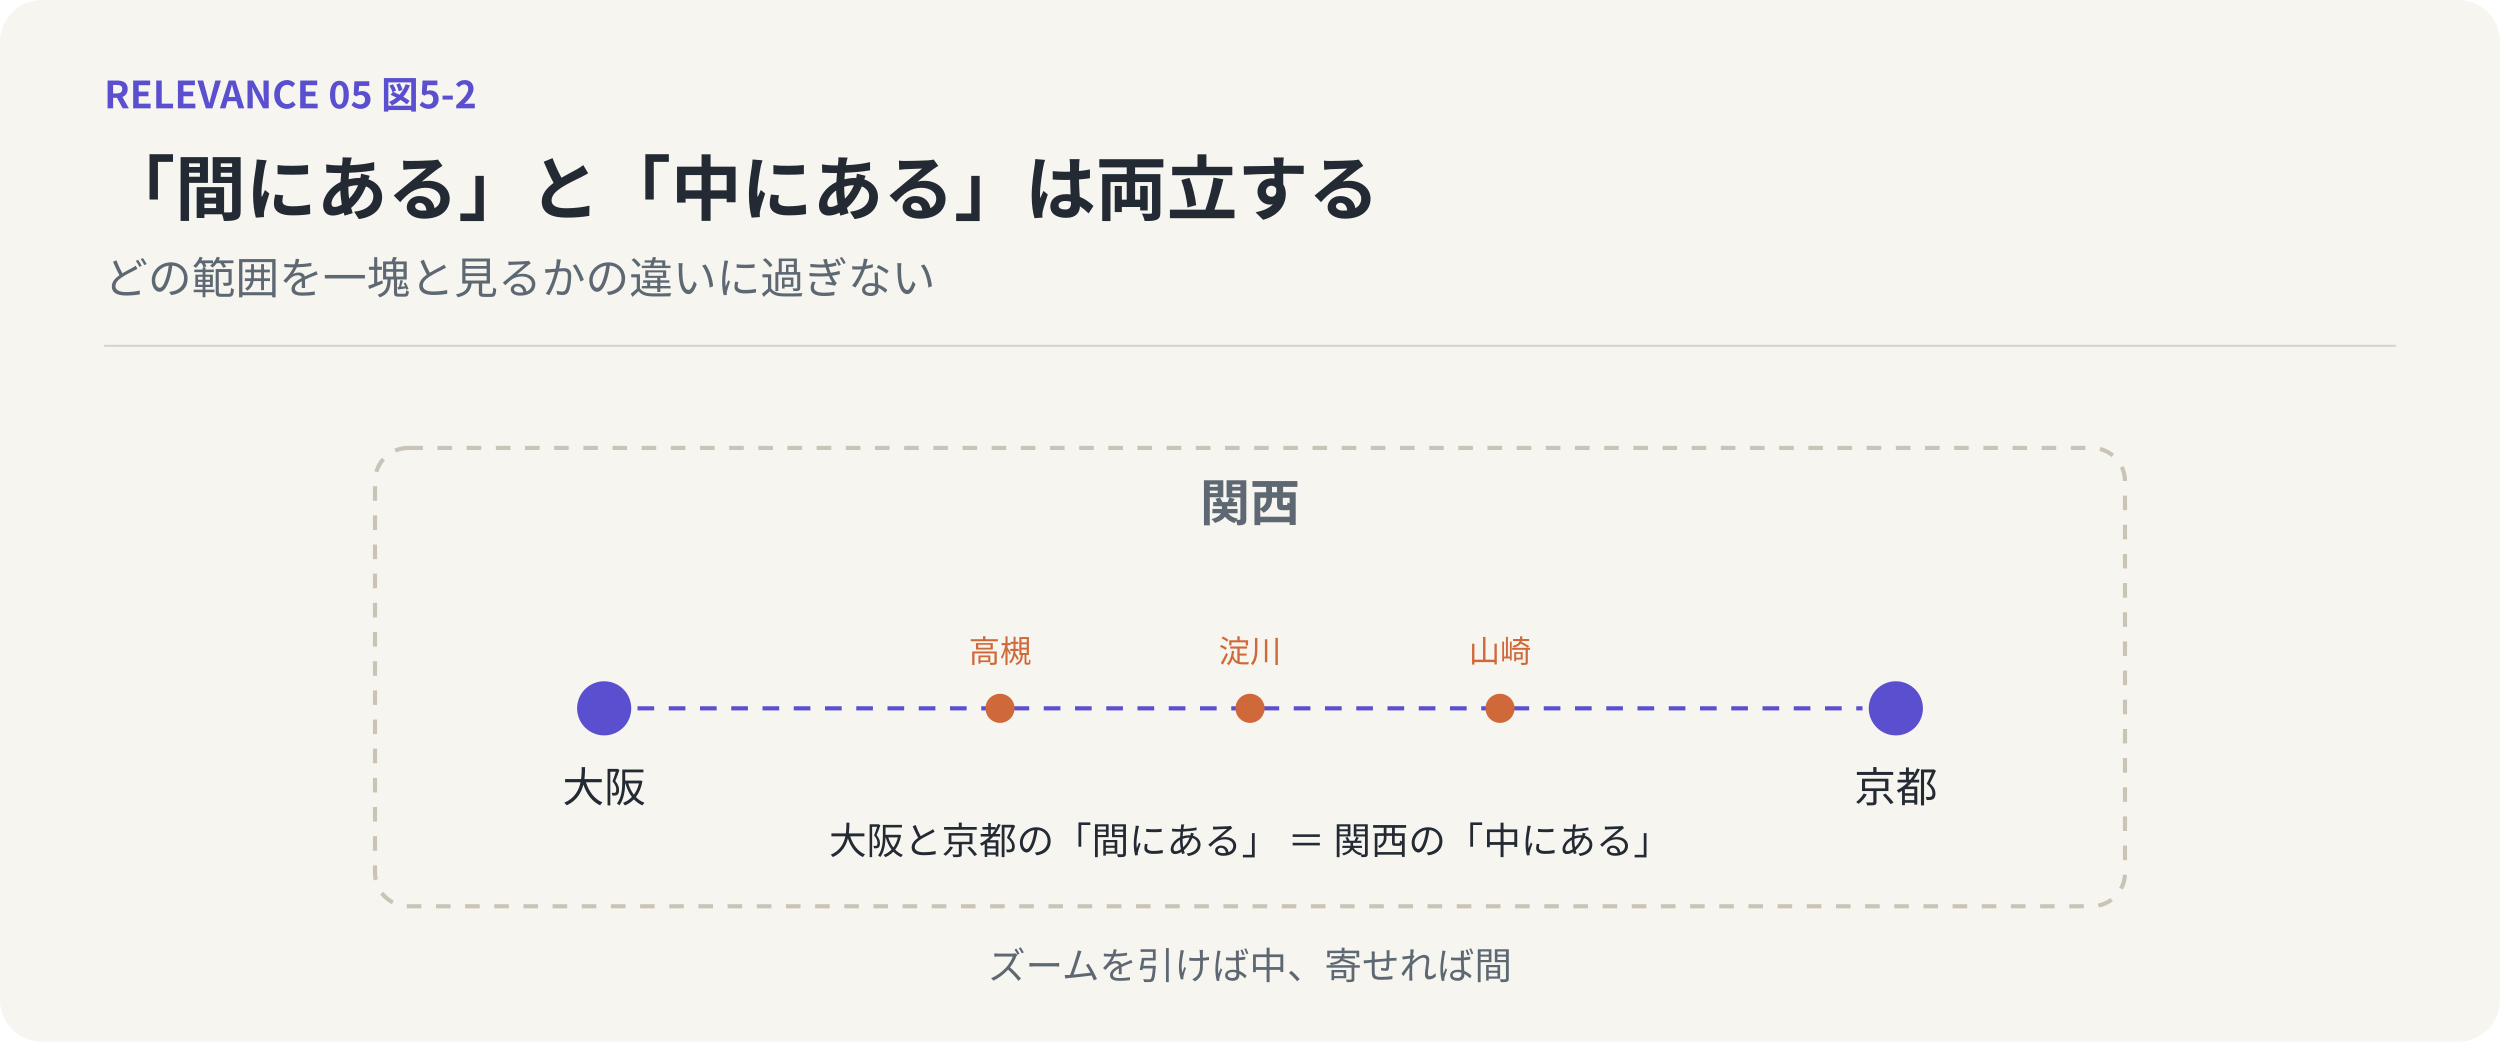
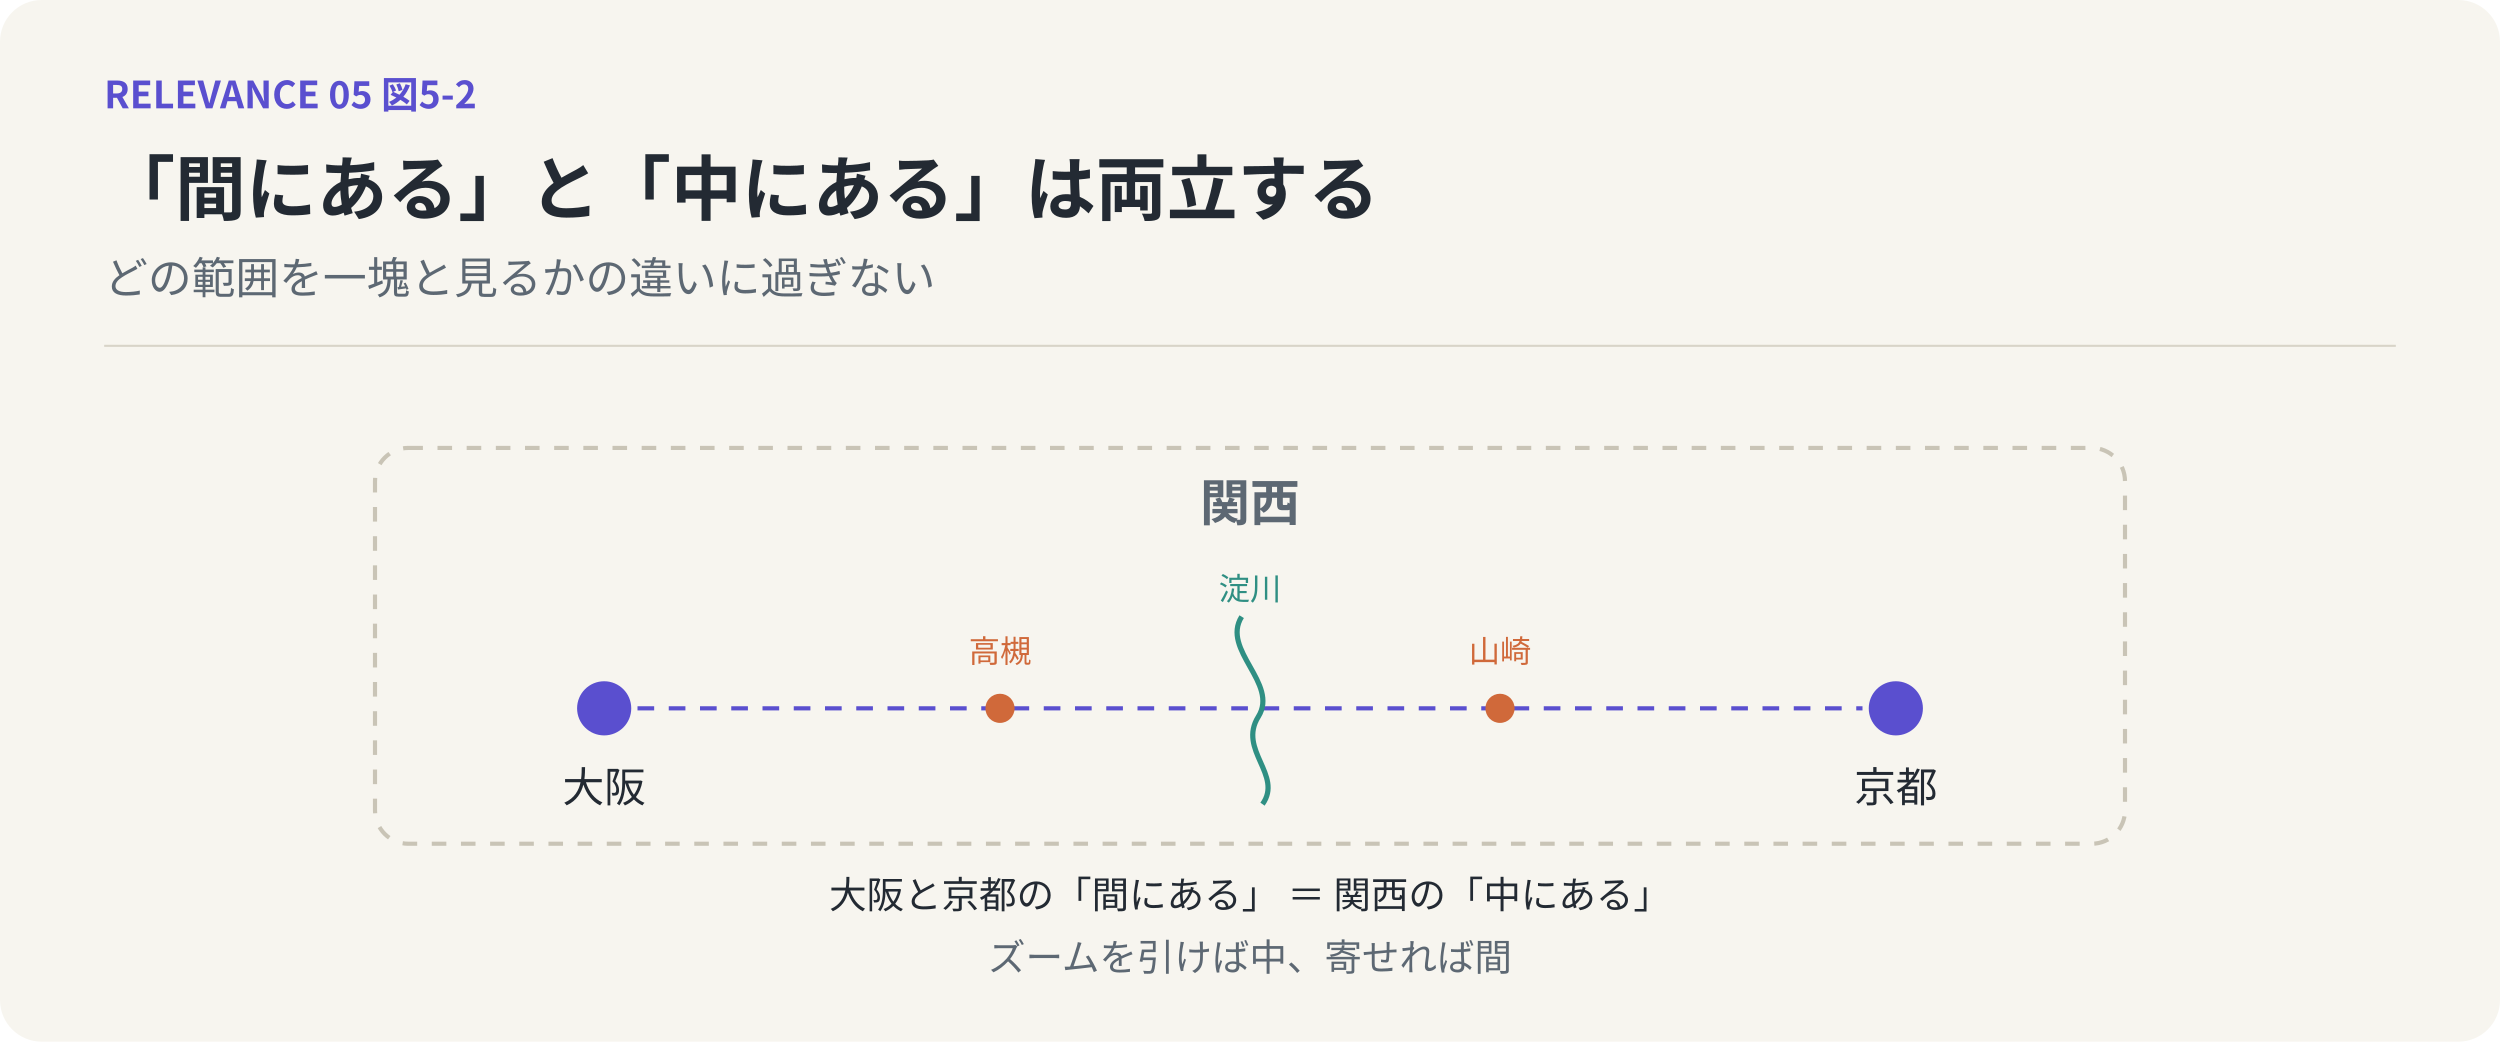
<svg xmlns="http://www.w3.org/2000/svg" width="1200" height="500" viewBox="0 0 1200 500" role="img" aria-labelledby="title desc">
  <defs>
    <marker id="arrow" markerWidth="10" markerHeight="10" refX="8" refY="5" orient="auto-start-reverse">
      <path d="M1,1 L9,5 L1,9" fill="none" stroke="#5d6873" stroke-width="1.4" />
    </marker>
  </defs>
  <rect width="1200" height="500" rx="20" fill="#f7f5ef" />
  <g font-family="system-ui, -apple-system, &quot;Hiragino Kaku Gothic ProN&quot;, &quot;Noto Sans CJK JP&quot;, Meiryo, sans-serif">
    <text x="50.0" y="52.0" fill="#5a4fcf" font-size="18" text-anchor="start" font-weight="700">RELEVANCE     05     図5-2</text>
    <text x="50.0" y="103.0" fill="#232a33" font-size="34" text-anchor="start" font-weight="700">「間にある」と「中にある」は両立する</text>
    <text x="50.0" y="141.0" fill="#5d6873" font-size="21" text-anchor="start" font-weight="400">どの範囲を一塊と見るかの違いに過ぎない</text>
    <line x1="50.0" y1="166.0" x2="1150.0" y2="166.0" stroke="#d8d4c8" stroke-width="1" />
-     <rect x="180" y="215" width="840" height="220" rx="16" fill="none" stroke="#c9c4b6" stroke-width="2" stroke-dasharray="7 7" />
+     <rect x="180" y="215" width="840" height="190" rx="16" fill="none" stroke="#c9c4b6" stroke-width="2" stroke-dasharray="7 7" />
    <text x="600.0" y="250.0" fill="#5d6873" font-size="24" text-anchor="middle" font-weight="700">関西</text>
    <circle cx="290.0" cy="340.0" r="13" fill="#5a4fcf" />
    <circle cx="910.0" cy="340.0" r="13" fill="#5a4fcf" />
    <text x="290.0" y="385.0" fill="#232a33" font-size="20" text-anchor="middle" font-weight="400">大阪</text>
    <text x="910.0" y="385.0" fill="#232a33" font-size="20" text-anchor="middle" font-weight="400">京都</text>
    <line x1="306.0" y1="340.0" x2="894.0" y2="340.0" stroke="#5a4fcf" stroke-width="2" stroke-dasharray="8 7" />
    <circle cx="480.0" cy="340.0" r="7" fill="#d0693a" />
    <text x="480.0" y="318.0" fill="#d0693a" font-size="15" text-anchor="middle" font-weight="400">高槻</text>
-     <circle cx="600.0" cy="340.0" r="7" fill="#d0693a" />
-     <text x="600.0" y="318.0" fill="#d0693a" font-size="15" text-anchor="middle" font-weight="400">淀川</text>
    <circle cx="720.0" cy="340.0" r="7" fill="#d0693a" />
    <text x="720.0" y="318.0" fill="#d0693a" font-size="15" text-anchor="middle" font-weight="400">山崎</text>
-     <text x="600.0" y="410.0" fill="#232a33" font-size="18" text-anchor="middle" font-weight="400">大阪と京都の「間にある」 ＝ 関西の「中にある」</text>
-     <text x="600.0" y="470.0" fill="#5d6873" font-size="18" text-anchor="middle" font-weight="400">ズームを引けば中、寄せれば間</text>
+     <path d="M 596 296 C 586 312 614 328 604 344 C 594 360 616 372 606 386" fill="none" stroke="#2f8f83" stroke-width="2.5" />
+     <text x="600.0" y="288.0" fill="#2f8f83" font-size="15" text-anchor="middle" font-weight="400">淀川</text>
+     <text x="600.0" y="436.0" fill="#232a33" font-size="18" text-anchor="middle" font-weight="400">大阪と京都の「間にある」 ＝ 関西の「中にある」</text>
+     <text x="600.0" y="466.0" fill="#5d6873" font-size="18" text-anchor="middle" font-weight="400">ズームを引けば中、寄せれば間</text>
  </g>
</svg>
